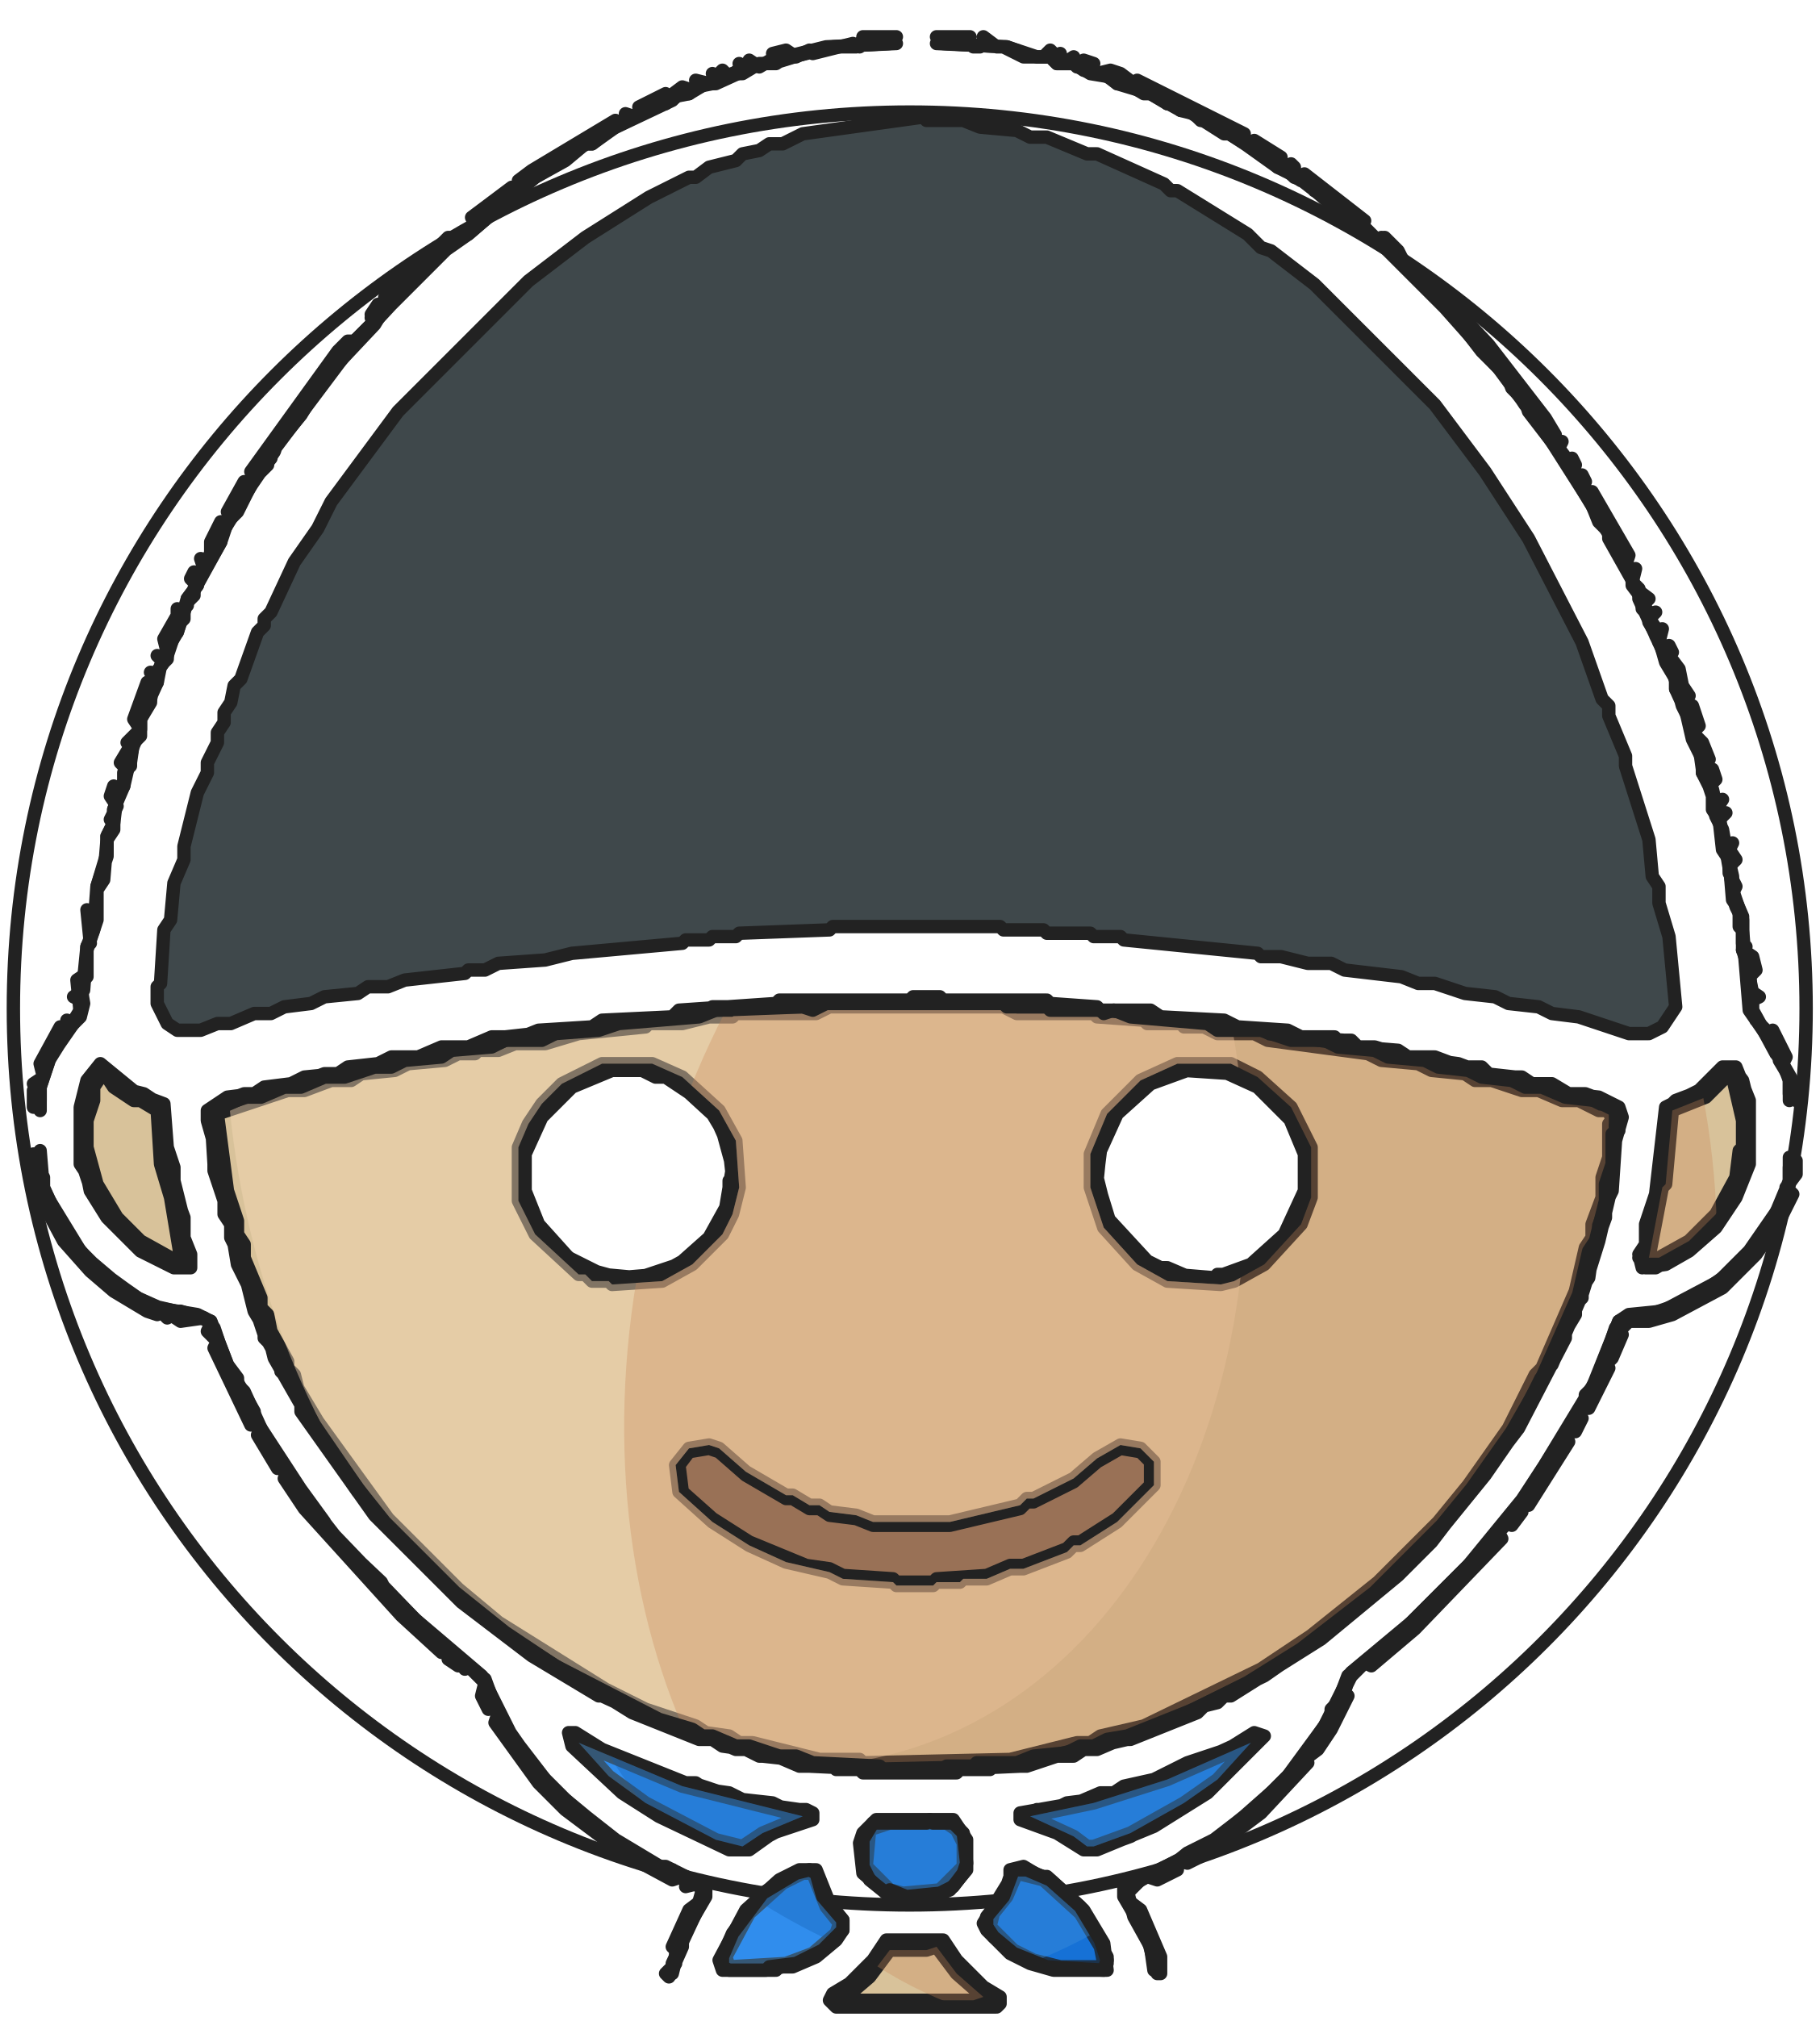
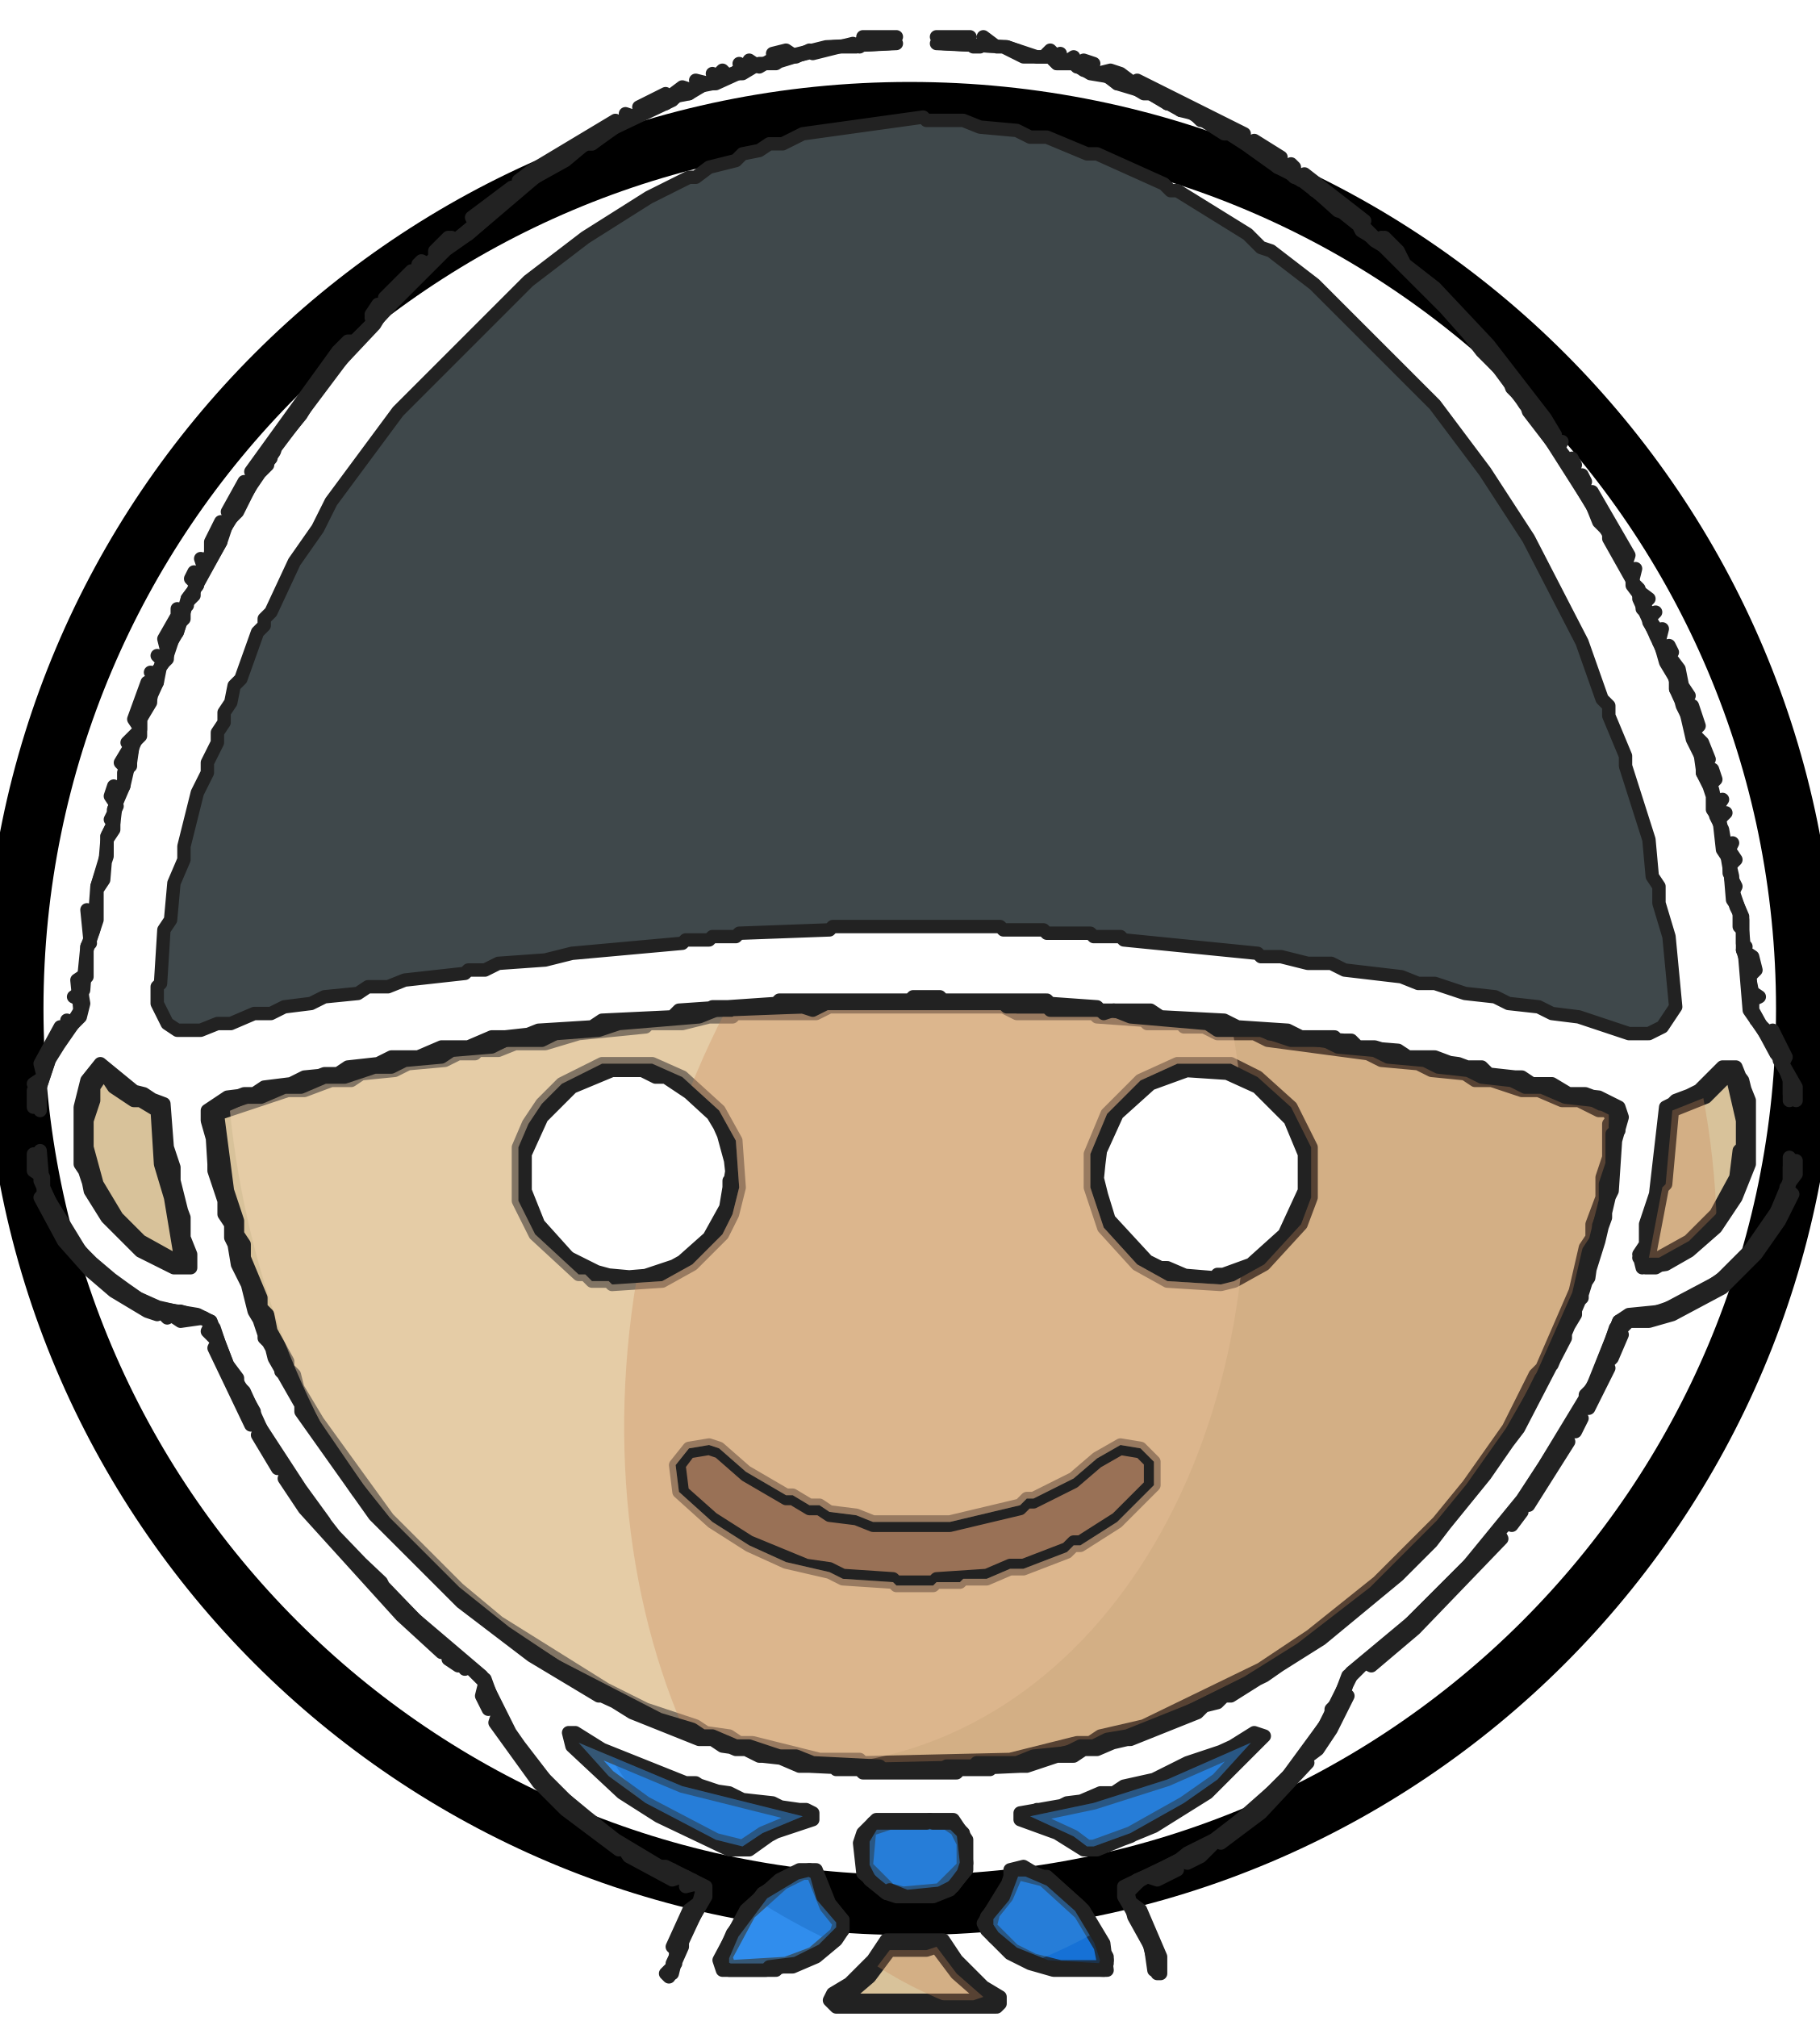
<svg xmlns="http://www.w3.org/2000/svg" xmlns:xlink="http://www.w3.org/1999/xlink" width="544" height="603" viewBox="0 0 544 603">
-   <circle cx="272" cy="301.5" r="268" fill="none" stroke="#222" stroke-width="4" />
+   <circle cx="272" cy="301.5" r="268" fill="none" stroke="#000" stroke-width="18" />
  <path d="M 250,598 L 251,599 L 296,599 L 297,598 L 286,588 L 281,581 L 266,581 L 261,588 Z M 294,596 L 291,599 L 255,599 L 253,597 L 266,582 L 277,582 L 278,581 L 280,581 L 287,590 Z M 203,438 L 204,446 L 213,454 L 224,461 L 241,468 L 248,469 L 252,471 L 267,472 L 268,473 L 279,473 L 280,472 L 295,471 L 302,468 L 306,468 L 319,463 L 321,461 L 323,461 L 334,454 L 344,444 L 344,437 L 341,434 L 335,433 L 328,437 L 321,443 L 309,449 L 307,449 L 305,451 L 284,456 L 261,456 L 256,454 L 248,453 L 245,451 L 242,451 L 237,448 L 235,448 L 223,441 L 215,434 L 212,433 L 206,434 Z M 518,320 L 516,320 L 509,327 L 507,327 L 499,332 L 496,358 L 493,367 L 493,372 L 491,376 L 492,378 L 495,378 L 507,371 L 516,361 L 520,353 L 520,350 L 522,346 L 522,331 L 520,323 Z M 517,321 L 520,324 L 521,334 L 522,335 L 522,343 L 521,344 L 520,352 L 514,363 L 505,372 L 496,377 L 494,377 L 492,374 L 497,354 L 499,333 L 506,328 L 510,327 Z M 30,320 L 27,324 L 26,332 L 25,333 L 25,346 L 28,355 L 32,362 L 40,371 L 50,377 L 56,378 L 56,375 L 54,371 L 54,365 L 51,356 L 50,346 L 49,345 L 48,331 L 39,327 L 32,320 Z M 30,321 L 40,328 L 42,328 L 48,332 L 49,348 L 55,375 L 53,377 L 51,377 L 42,372 L 34,364 L 28,354 L 25,343 L 25,335 L 26,334 L 27,325 Z M 352,319 L 341,324 L 332,333 L 327,345 L 328,360 L 333,370 L 343,379 L 349,382 L 365,383 L 369,382 L 378,377 L 388,366 L 391,358 L 391,343 L 385,331 L 376,323 L 368,319 Z M 354,319 L 365,319 L 369,320 L 378,325 L 386,333 L 391,345 L 391,356 L 386,368 L 376,378 L 368,382 L 364,382 L 363,383 L 351,382 L 341,377 L 331,366 L 327,353 L 328,343 L 332,334 L 342,324 L 347,321 L 350,321 Z M 180,319 L 168,325 L 159,336 L 156,343 L 156,359 L 159,364 L 159,366 L 165,374 L 173,380 L 175,380 L 177,382 L 182,382 L 183,383 L 198,382 L 207,377 L 215,369 L 218,363 L 220,355 L 219,341 L 214,332 L 204,323 L 195,319 Z M 182,319 L 193,319 L 202,322 L 215,334 L 219,343 L 219,348 L 220,349 L 219,359 L 215,368 L 206,377 L 197,382 L 185,383 L 174,380 L 164,372 L 159,365 L 156,357 L 156,344 L 162,332 L 172,323 Z M 64,332 L 65,348 L 68,358 L 68,362 L 70,366 L 70,370 L 72,374 L 72,378 L 74,381 L 80,399 L 85,408 L 85,410 L 87,412 L 94,426 L 108,446 L 116,456 L 136,476 L 163,496 L 180,506 L 204,517 L 207,517 L 210,519 L 213,519 L 220,522 L 224,522 L 228,524 L 237,525 L 242,527 L 263,528 L 264,529 L 282,529 L 283,528 L 305,527 L 310,525 L 320,524 L 324,522 L 337,519 L 340,517 L 343,517 L 378,500 L 393,490 L 414,473 L 430,457 L 443,441 L 452,428 L 461,410 L 463,408 L 475,378 L 475,375 L 480,359 L 481,349 L 482,348 L 482,339 L 483,338 L 483,332 L 474,328 L 469,328 L 462,325 L 457,325 L 453,323 L 444,322 L 436,319 L 431,319 L 411,314 L 405,314 L 402,312 L 387,311 L 383,309 L 369,308 L 362,306 L 346,305 L 345,304 L 329,303 L 328,302 L 303,301 L 302,300 L 246,300 L 245,301 L 232,301 L 231,302 L 213,302 L 209,304 L 205,303 L 202,305 L 184,306 L 178,308 L 151,311 L 141,314 L 135,314 L 125,317 L 120,317 L 111,320 L 106,320 L 102,322 L 97,322 L 93,324 L 81,326 L 77,328 L 73,328 Z M 64,333 L 66,331 L 75,328 L 79,328 L 86,325 L 91,325 L 99,322 L 105,322 L 108,320 L 118,319 L 127,316 L 133,316 L 137,314 L 149,313 L 154,311 L 163,311 L 173,308 L 180,308 L 181,307 L 193,306 L 194,305 L 204,305 L 205,304 L 219,303 L 220,302 L 244,302 L 248,300 L 300,300 L 304,302 L 327,302 L 328,303 L 335,303 L 343,305 L 353,305 L 354,306 L 360,306 L 364,308 L 375,308 L 379,310 L 409,314 L 413,316 L 424,317 L 428,319 L 438,320 L 441,322 L 446,322 L 455,325 L 460,325 L 467,328 L 472,328 L 478,331 L 481,331 L 483,333 L 483,335 L 482,336 L 482,346 L 480,352 L 480,358 L 478,362 L 477,370 L 475,373 L 472,386 L 462,409 L 460,411 L 452,427 L 440,444 L 431,455 L 412,474 L 392,490 L 377,500 L 342,517 L 329,520 L 326,522 L 322,522 L 302,527 L 258,528 L 257,527 L 245,527 L 225,522 L 221,522 L 218,520 L 211,519 L 208,517 L 203,516 L 181,506 L 149,486 L 137,476 L 115,454 L 94,425 L 88,415 L 88,413 L 85,409 L 85,407 L 80,398 L 79,393 L 77,391 L 77,388 L 72,376 L 72,372 L 70,369 L 70,365 L 67,356 Z" fill="#997156" stroke="#222" fill-rule="evenodd" stroke-width="4" stroke-linejoin="round" stroke-linecap="round" id="adventurous-boy-hair" />
  <path d="M 294,597 L 286,590 L 280,582 L 277,583 L 266,583 L 260,591 L 253,597 L 255,598 L 291,598 Z M 518,322 L 516,322 L 510,328 L 500,332 L 498,354 L 497,355 L 493,376 L 496,376 L 505,371 L 513,363 L 519,352 L 520,344 L 521,343 L 521,335 Z M 30,322 L 28,325 L 28,329 L 26,335 L 26,343 L 29,354 L 35,364 L 42,371 L 51,376 L 54,376 L 51,358 L 48,348 L 47,332 L 42,329 L 40,329 L 34,325 L 32,322 Z M 65,333 L 68,356 L 71,365 L 71,369 L 73,372 L 73,376 L 78,388 L 78,391 L 80,393 L 81,398 L 86,407 L 86,409 L 88,411 L 89,415 L 95,425 L 116,454 L 137,475 L 149,485 L 181,505 L 193,511 L 208,516 L 211,518 L 218,519 L 221,521 L 225,521 L 245,526 L 257,526 L 258,527 L 302,526 L 322,521 L 326,521 L 329,519 L 342,516 L 377,499 L 392,489 L 412,473 L 430,455 L 439,444 L 451,427 L 459,411 L 461,409 L 471,386 L 474,373 L 476,370 L 476,366 L 479,358 L 479,352 L 481,346 L 481,336 L 482,335 L 481,332 L 478,332 L 472,329 L 467,329 L 460,326 L 455,326 L 446,323 L 441,323 L 438,321 L 428,320 L 424,318 L 413,317 L 409,315 L 379,311 L 375,309 L 364,309 L 360,307 L 354,307 L 353,306 L 343,306 L 342,305 L 328,304 L 327,303 L 304,303 L 300,301 L 248,301 L 244,303 L 220,303 L 219,304 L 212,304 L 204,306 L 194,306 L 193,307 L 173,309 L 163,312 L 154,312 L 149,314 L 143,314 L 142,315 L 137,315 L 133,317 L 122,318 L 118,320 L 108,321 L 105,323 L 99,323 L 91,326 L 86,326 Z M 202,438 L 206,433 L 212,432 L 215,433 L 223,440 L 235,447 L 237,447 L 242,450 L 245,450 L 248,452 L 256,453 L 261,455 L 284,455 L 305,450 L 307,448 L 309,448 L 321,442 L 328,436 L 335,432 L 341,433 L 345,437 L 345,444 L 334,455 L 323,462 L 321,462 L 319,464 L 306,469 L 302,469 L 295,472 L 288,472 L 287,473 L 280,473 L 279,474 L 268,474 L 267,473 L 252,472 L 248,470 L 235,467 L 224,462 L 213,455 L 203,446 Z M 352,318 L 368,318 L 376,322 L 386,331 L 392,343 L 392,358 L 389,366 L 378,378 L 369,383 L 365,384 L 349,383 L 340,378 L 330,367 L 326,355 L 326,345 L 331,333 L 341,323 Z M 180,318 L 195,318 L 204,322 L 215,332 L 220,341 L 221,355 L 219,363 L 216,369 L 207,378 L 198,383 L 183,384 L 182,383 L 177,383 L 175,381 L 173,381 L 160,369 L 155,359 L 155,343 L 158,336 L 162,330 L 168,324 Z" fill="#d8c29a" stroke="#222" fill-rule="evenodd" stroke-width="4" stroke-linejoin="round" stroke-linecap="round" id="adventurous-boy-skin" />
  <path d="M 304,560 L 301,567 L 297,572 L 296,576 L 303,583 L 309,586 L 317,588 L 329,588 L 330,587 L 329,582 L 323,572 L 312,562 Z M 243,560 L 240,560 L 234,563 L 224,572 L 217,585 L 218,588 L 235,587 L 243,584 L 250,578 L 251,575 L 247,570 Z M 260,547 L 259,558 L 266,565 L 270,566 L 281,565 L 288,558 L 288,551 L 286,547 L 283,545 L 266,545 Z M 374,521 L 349,532 L 327,539 L 308,543 L 321,549 L 325,552 L 327,552 L 338,548 L 354,539 L 364,532 Z M 173,521 L 182,531 L 193,539 L 214,550 L 222,552 L 228,548 L 240,543 L 204,534 Z" fill="#197cea" stroke="#222" fill-rule="evenodd" stroke-width="4" stroke-linejoin="round" stroke-linecap="round" id="adventurous-boy-outfit" />
  <path d="M 248,598 L 250,600 L 298,600 L 299,599 L 299,597 L 294,594 L 286,586 L 282,580 L 265,580 L 261,586 L 254,593 L 249,596 Z M 249,598 L 260,588 L 266,580 L 281,580 L 287,588 L 298,598 L 296,600 L 251,600 Z M 244,559 L 239,559 L 233,562 L 223,571 L 215,586 L 216,589 L 232,589 L 233,588 L 237,588 L 244,585 L 250,580 L 252,577 L 252,574 L 248,569 Z M 242,559 L 245,562 L 248,570 L 252,575 L 251,578 L 246,583 L 238,587 L 230,589 L 218,589 L 216,587 L 216,585 L 223,572 L 231,564 L 240,559 Z M 302,559 L 302,562 L 294,575 L 295,577 L 302,584 L 308,587 L 315,589 L 331,589 L 330,581 L 324,571 L 313,561 L 311,561 L 306,558 Z M 304,559 L 312,561 L 324,572 L 331,585 L 331,587 L 329,589 L 317,589 L 309,587 L 303,584 L 295,576 L 296,572 L 300,567 L 302,561 Z M 258,548 L 257,551 L 258,560 L 265,566 L 268,567 L 279,567 L 284,565 L 289,559 L 289,550 L 285,544 L 262,544 Z M 258,550 L 261,545 L 265,545 L 266,544 L 283,544 L 287,547 L 289,551 L 289,558 L 281,566 L 277,566 L 276,567 L 266,566 L 259,560 L 258,558 Z M 378,519 L 375,518 L 367,523 L 355,527 L 345,532 L 336,534 L 333,536 L 329,536 L 322,539 L 305,542 L 305,544 L 316,548 L 324,553 L 328,553 L 345,546 L 361,536 Z M 375,522 L 364,533 L 354,540 L 338,549 L 327,553 L 325,553 L 321,550 L 311,546 L 308,543 L 310,541 L 315,541 L 319,539 L 327,538 L 349,531 L 373,520 Z M 170,518 L 171,522 L 186,536 L 197,543 L 218,553 L 224,553 L 231,548 L 243,544 L 243,542 L 241,541 L 235,541 L 231,539 L 222,538 L 218,536 L 211,535 L 208,533 L 205,533 L 180,523 L 172,518 Z M 172,522 L 174,520 L 179,523 L 204,533 L 207,533 L 225,539 L 239,541 L 241,543 L 239,545 L 237,545 L 222,553 L 214,551 L 193,540 L 182,532 Z M 537,347 L 535,349 L 535,353 L 530,365 L 524,374 L 518,380 L 505,389 L 493,393 L 488,393 L 484,395 L 476,415 L 474,417 L 474,419 L 453,452 L 444,463 L 418,489 L 403,501 L 400,509 L 398,511 L 398,513 L 388,528 L 373,543 L 359,553 L 336,564 L 336,567 L 343,579 L 346,590 L 347,590 L 347,585 L 341,571 L 337,568 L 336,565 L 343,561 L 346,562 L 352,559 L 351,558 L 353,556 L 355,557 L 359,555 L 364,550 L 365,551 L 377,542 L 391,527 L 390,526 L 394,523 L 398,517 L 403,507 L 402,506 L 403,502 L 408,497 L 410,498 L 423,487 L 449,460 L 448,458 L 451,455 L 452,456 L 455,452 L 454,451 L 456,449 L 457,450 L 469,431 L 468,429 L 470,427 L 471,428 L 473,424 L 472,422 L 474,420 L 475,421 L 481,409 L 480,408 L 482,406 L 485,399 L 484,398 L 487,395 L 493,395 L 500,393 L 515,385 L 525,375 L 532,365 L 536,357 L 534,355 L 537,351 Z M 10,345 L 10,350 L 13,352 L 13,357 L 12,358 L 19,371 L 27,380 L 34,386 L 44,392 L 47,393 L 48,392 L 50,394 L 51,393 L 54,395 L 61,394 L 63,396 L 62,398 L 65,401 L 64,403 L 75,426 L 76,425 L 78,427 L 77,429 L 83,439 L 84,438 L 86,440 L 85,442 L 91,451 L 120,483 L 132,494 L 133,493 L 135,495 L 134,496 L 137,498 L 139,497 L 145,503 L 144,507 L 146,511 L 147,510 L 149,512 L 148,515 L 161,533 L 169,541 L 185,553 L 186,552 L 188,555 L 201,562 L 204,561 L 206,563 L 205,564 L 209,563 L 211,565 L 210,568 L 206,571 L 201,582 L 202,583 L 202,587 L 199,590 L 200,591 L 204,582 L 204,579 L 211,567 L 211,564 L 199,558 L 197,558 L 185,551 L 173,542 L 158,527 L 149,513 L 145,502 L 131,491 L 103,463 L 91,448 L 76,424 L 76,422 L 68,408 L 63,395 L 59,393 L 47,391 L 37,386 L 30,381 L 19,368 L 13,355 L 11,345 Z M 354,320 L 345,323 L 337,329 L 333,334 L 329,343 L 328,353 L 332,366 L 341,376 L 351,381 L 363,382 L 364,381 L 368,381 L 376,377 L 385,368 L 390,356 L 390,345 L 385,333 L 378,326 L 369,321 Z M 355,320 L 365,320 L 376,325 L 386,335 L 390,345 L 390,356 L 384,369 L 374,378 L 363,382 L 356,382 L 349,379 L 346,379 L 343,377 L 331,364 L 328,352 L 329,344 L 334,333 L 344,324 Z M 182,320 L 172,324 L 163,332 L 157,344 L 157,357 L 160,365 L 165,372 L 174,379 L 185,382 L 197,381 L 206,376 L 214,368 L 218,359 L 218,353 L 219,352 L 218,343 L 214,334 L 202,323 L 193,320 Z M 183,320 L 192,320 L 196,322 L 199,322 L 208,328 L 213,333 L 216,338 L 219,349 L 217,361 L 212,370 L 203,378 L 191,382 L 180,381 L 170,376 L 161,366 L 157,356 L 157,345 L 162,334 L 171,325 Z M 519,319 L 515,319 L 508,326 L 498,331 L 495,357 L 492,366 L 492,372 L 490,375 L 491,379 L 498,378 L 505,374 L 513,367 L 519,358 L 523,348 L 523,329 Z M 518,319 L 521,323 L 523,331 L 523,346 L 521,350 L 521,353 L 517,361 L 507,372 L 495,379 L 492,379 L 490,376 L 492,372 L 492,367 L 495,358 L 498,332 L 501,329 L 509,326 L 516,319 Z M 30,318 L 26,323 L 24,331 L 24,348 L 26,351 L 27,356 L 32,364 L 42,374 L 52,379 L 57,379 L 57,375 L 55,370 L 55,364 L 52,356 L 52,349 L 50,343 L 49,330 L 41,327 Z M 30,319 L 39,326 L 43,327 L 49,331 L 50,345 L 55,365 L 55,371 L 57,375 L 57,377 L 55,379 L 50,378 L 40,372 L 34,366 L 27,355 L 24,346 L 24,333 L 25,332 L 26,324 Z M 484,331 L 478,328 L 469,327 L 464,324 L 458,324 L 455,322 L 449,322 L 445,321 L 443,319 L 437,319 L 429,316 L 421,316 L 418,314 L 406,313 L 404,311 L 400,311 L 399,310 L 389,310 L 385,308 L 370,307 L 366,305 L 347,304 L 344,302 L 329,302 L 328,301 L 314,300 L 313,299 L 282,299 L 281,298 L 273,298 L 272,299 L 233,299 L 232,300 L 203,302 L 201,304 L 180,305 L 177,307 L 161,308 L 156,310 L 147,310 L 140,313 L 132,313 L 125,316 L 117,316 L 113,318 L 104,319 L 101,321 L 91,322 L 87,324 L 79,325 L 76,327 L 68,328 L 62,332 L 62,335 L 64,342 L 64,350 L 67,359 L 67,363 L 69,366 L 71,378 L 74,384 L 76,392 L 79,397 L 79,400 L 81,402 L 82,406 L 90,420 L 90,422 L 112,453 L 138,479 L 159,495 L 179,507 L 181,507 L 189,512 L 209,520 L 213,520 L 216,522 L 223,523 L 227,525 L 232,525 L 239,528 L 249,528 L 250,529 L 257,529 L 258,530 L 286,530 L 287,529 L 296,529 L 297,528 L 307,528 L 316,525 L 321,525 L 324,523 L 328,523 L 335,520 L 338,520 L 358,512 L 360,510 L 364,509 L 366,507 L 368,507 L 395,490 L 418,471 L 428,461 L 454,427 L 468,400 L 468,398 L 471,393 L 471,390 L 473,388 L 473,385 L 475,382 L 476,375 L 480,364 L 480,360 L 482,356 L 483,341 L 485,334 Z M 63,332 L 65,330 L 73,327 L 77,327 L 81,325 L 89,324 L 97,321 L 102,321 L 106,319 L 111,319 L 120,316 L 125,316 L 135,313 L 141,313 L 151,310 L 178,307 L 184,305 L 202,304 L 205,302 L 209,303 L 213,301 L 231,301 L 232,300 L 245,300 L 246,299 L 302,299 L 303,300 L 328,301 L 329,302 L 339,302 L 346,304 L 362,305 L 369,307 L 383,308 L 387,310 L 402,311 L 405,313 L 411,313 L 421,316 L 436,318 L 444,321 L 453,322 L 457,324 L 462,324 L 469,327 L 474,327 L 482,330 L 484,332 L 484,338 L 483,339 L 482,354 L 478,371 L 473,387 L 464,408 L 462,410 L 453,428 L 444,441 L 431,457 L 414,474 L 401,485 L 378,501 L 343,518 L 340,518 L 337,520 L 324,523 L 320,525 L 315,525 L 305,528 L 283,529 L 282,530 L 264,530 L 263,529 L 242,528 L 237,526 L 228,525 L 224,523 L 220,523 L 213,520 L 210,520 L 207,518 L 204,518 L 180,507 L 163,497 L 136,477 L 115,456 L 107,446 L 93,426 L 86,412 L 84,410 L 84,408 L 79,399 L 73,381 L 71,378 L 71,374 L 69,370 L 69,366 L 67,362 L 67,358 L 64,348 Z M 47,295 L 47,300 L 50,306 L 53,308 L 60,308 L 65,306 L 69,306 L 76,303 L 81,303 L 85,301 L 93,300 L 97,298 L 107,297 L 110,295 L 116,295 L 121,293 L 139,291 L 140,290 L 145,290 L 149,288 L 163,287 L 171,285 L 204,282 L 205,281 L 212,281 L 213,280 L 220,280 L 221,279 L 248,278 L 249,277 L 299,277 L 300,278 L 312,278 L 313,279 L 326,279 L 327,280 L 335,280 L 336,281 L 376,285 L 377,286 L 383,286 L 391,288 L 398,288 L 402,290 L 419,292 L 424,294 L 429,294 L 438,297 L 447,298 L 451,300 L 460,301 L 464,303 L 472,304 L 487,309 L 493,309 L 497,307 L 501,301 L 499,280 L 496,270 L 496,265 L 494,262 L 493,251 L 486,229 L 486,226 L 481,214 L 481,211 L 479,209 L 473,192 L 457,161 L 444,141 L 429,121 L 393,85 L 380,75 L 377,74 L 373,70 L 352,57 L 350,57 L 348,55 L 328,46 L 325,46 L 313,41 L 308,41 L 304,39 L 293,38 L 288,36 L 277,36 L 276,35 L 240,40 L 234,43 L 230,43 L 227,45 L 222,46 L 220,48 L 212,50 L 208,53 L 206,53 L 194,59 L 175,71 L 158,84 L 119,123 L 99,150 L 95,158 L 88,168 L 81,183 L 79,185 L 79,187 L 77,189 L 72,203 L 70,205 L 69,210 L 67,213 L 67,216 L 65,219 L 65,222 L 62,228 L 62,231 L 59,237 L 55,253 L 55,257 L 52,264 L 51,275 L 49,278 L 48,294 Z M 280,11 L 282,13 L 300,14 L 306,17 L 314,17 L 316,19 L 321,19 L 326,22 L 332,23 L 334,25 L 344,28 L 349,31 L 351,31 L 353,33 L 357,34 L 359,36 L 361,36 L 379,47 L 382,50 L 384,50 L 387,53 L 390,54 L 400,63 L 403,64 L 411,72 L 416,75 L 433,92 L 443,105 L 451,113 L 452,116 L 456,120 L 457,123 L 467,136 L 483,163 L 488,173 L 488,175 L 491,179 L 491,182 L 493,184 L 493,186 L 496,191 L 498,198 L 501,203 L 501,206 L 503,208 L 506,221 L 509,227 L 509,231 L 512,237 L 512,242 L 514,245 L 515,254 L 517,257 L 518,269 L 520,272 L 520,277 L 521,278 L 523,302 L 532,315 L 535,323 L 535,327 L 537,329 L 537,325 L 533,318 L 534,316 L 530,308 L 529,309 L 525,305 L 523,301 L 524,297 L 523,292 L 525,290 L 524,286 L 521,284 L 522,283 L 521,282 L 521,274 L 518,267 L 519,265 L 517,261 L 517,259 L 519,257 L 517,254 L 518,252 L 517,253 L 515,251 L 514,245 L 516,243 L 515,244 L 513,242 L 515,239 L 514,240 L 512,238 L 511,235 L 513,233 L 512,230 L 511,231 L 509,229 L 511,227 L 509,222 L 506,219 L 508,217 L 506,211 L 505,212 L 503,210 L 505,208 L 503,205 L 502,200 L 499,196 L 500,195 L 499,193 L 498,194 L 496,192 L 497,188 L 496,189 L 493,185 L 495,183 L 494,184 L 491,181 L 493,179 L 489,176 L 488,174 L 489,170 L 488,171 L 486,169 L 487,166 L 476,147 L 475,148 L 473,146 L 474,144 L 473,142 L 472,143 L 470,141 L 471,139 L 470,137 L 469,138 L 466,134 L 467,132 L 466,133 L 464,131 L 465,130 L 462,125 L 445,103 L 429,86 L 420,79 L 418,75 L 414,71 L 412,72 L 407,67 L 408,66 L 390,52 L 388,53 L 386,51 L 387,50 L 386,49 L 384,50 L 382,48 L 383,47 L 375,42 L 373,43 L 371,41 L 372,40 L 340,24 L 339,25 L 335,22 L 332,21 L 328,22 L 326,20 L 327,19 L 324,18 L 322,20 L 320,18 L 321,17 L 318,19 L 316,17 L 317,16 L 316,17 L 314,15 L 312,17 L 309,17 L 301,14 L 298,14 L 294,11 L 295,12 L 293,14 L 291,14 L 289,12 L 290,11 Z M 268,11 L 258,11 L 259,12 L 257,14 L 255,13 L 243,16 L 242,15 L 238,17 L 235,15 L 231,16 L 232,17 L 227,20 L 224,18 L 225,19 L 223,21 L 221,19 L 222,20 L 218,23 L 216,21 L 214,23 L 213,22 L 214,23 L 212,25 L 208,24 L 209,25 L 207,27 L 204,26 L 200,29 L 199,28 L 191,32 L 192,33 L 190,35 L 187,34 L 188,35 L 186,37 L 184,36 L 159,51 L 155,54 L 156,55 L 154,57 L 153,56 L 141,65 L 142,67 L 136,72 L 134,71 L 130,75 L 130,77 L 128,79 L 126,78 L 125,79 L 126,80 L 124,82 L 123,81 L 115,89 L 116,90 L 114,92 L 113,91 L 111,94 L 112,96 L 106,102 L 104,102 L 101,105 L 75,141 L 76,143 L 74,145 L 73,144 L 68,153 L 69,155 L 67,157 L 66,156 L 63,162 L 63,166 L 61,168 L 60,167 L 61,170 L 59,172 L 58,171 L 57,173 L 59,175 L 56,179 L 56,181 L 54,183 L 53,182 L 53,184 L 49,191 L 50,195 L 48,197 L 47,196 L 49,198 L 46,202 L 45,201 L 47,203 L 45,205 L 44,204 L 40,215 L 42,218 L 38,222 L 39,223 L 36,228 L 38,230 L 37,234 L 35,236 L 34,235 L 33,238 L 35,241 L 33,245 L 34,246 L 32,250 L 32,256 L 29,265 L 29,271 L 27,273 L 26,272 L 27,282 L 26,283 L 26,291 L 23,293 L 24,303 L 21,306 L 20,305 L 21,306 L 19,308 L 18,307 L 12,318 L 13,322 L 10,324 L 11,325 L 10,326 L 10,331 L 12,329 L 12,325 L 15,316 L 20,308 L 24,304 L 25,300 L 24,294 L 26,292 L 26,284 L 29,275 L 29,266 L 31,263 L 32,251 L 34,248 L 34,242 L 37,235 L 40,222 L 42,220 L 42,215 L 45,210 L 45,207 L 47,204 L 48,199 L 50,197 L 50,194 L 53,189 L 56,180 L 58,178 L 58,176 L 66,162 L 68,156 L 71,153 L 76,143 L 81,137 L 81,135 L 90,124 L 96,114 L 112,97 L 115,92 L 134,73 L 140,70 L 157,55 L 175,43 L 177,43 L 182,39 L 201,30 L 203,28 L 206,28 L 211,25 L 214,25 L 225,20 L 249,14 L 266,13 Z" fill="#3f484b" stroke="#222" fill-rule="evenodd" stroke-width="4" stroke-linejoin="round" stroke-linecap="round" />
  <defs>
    <clipPath id="adventurous-boy-hair-clip">
      <use xlink:href="#adventurous-boy-hair" />
    </clipPath>
    <clipPath id="adventurous-boy-skin-clip">
      <use xlink:href="#adventurous-boy-skin" />
    </clipPath>
    <clipPath id="adventurous-boy-outfit-clip">
      <use xlink:href="#adventurous-boy-outfit" />
    </clipPath>
  </defs>
  <g clip-path="url(#adventurous-boy-hair-clip)">
    <ellipse cx="260" cy="140" rx="130" ry="110" fill="#b98961" opacity="0.45" transform="rotate(-12 260 140)" />
    <ellipse cx="320" cy="170" rx="120" ry="120" fill="#6f4a2e" opacity="0.3" transform="rotate(18 320 170)" />
  </g>
  <g clip-path="url(#adventurous-boy-skin-clip)">
    <ellipse cx="220" cy="330" rx="150" ry="200" fill="#f5d6b4" opacity="0.45" transform="rotate(-12 220 330)" />
    <ellipse cx="350" cy="400" rx="160" ry="210" fill="#c98758" opacity="0.32" transform="rotate(14 350 400)" />
  </g>
  <g clip-path="url(#adventurous-boy-outfit-clip)">
    <ellipse cx="250" cy="520" rx="130" ry="80" fill="#52a7f2" opacity="0.4" transform="rotate(-8 250 520)" />
    <ellipse cx="320" cy="510" rx="150" ry="90" fill="#0f57a9" opacity="0.3" transform="rotate(12 320 510)" />
  </g>
  <path d="M 303,559 L 300,567 L 295,573 L 295,576 L 297,579 L 303,584 L 313,588 L 330,589 L 331,586 L 329,580 L 323,570 L 314,562 L 307,559 Z" fill="none" stroke="#222" stroke-width="4" stroke-linejoin="round" stroke-linecap="round" />
  <path d="M 244,560 L 242,559 L 238,560 L 228,566 L 219,578 L 216,585 L 216,588 L 218,589 L 229,589 L 230,588 L 238,587 L 246,583 L 252,577 L 252,574 L 246,567 Z" fill="none" stroke="#222" stroke-width="4" stroke-linejoin="round" stroke-linecap="round" />
  <path d="M 288,548 L 285,545 L 279,545 L 278,544 L 277,545 L 261,545 L 258,550 L 258,558 L 260,562 L 265,566 L 266,565 L 271,567 L 281,566 L 285,564 L 288,560 L 289,557 Z" fill="none" stroke="#222" stroke-width="4" stroke-linejoin="round" stroke-linecap="round" />
  <path d="M 535,346 L 535,354 L 532,361 L 523,374 L 514,383 L 497,392 L 487,393 L 484,395 L 477,413 L 457,446 L 439,468 L 422,485 L 404,500 L 396,516 L 385,531 L 376,540 L 363,550 L 355,554 L 350,558 L 340,562 L 337,565 L 339,573 L 344,582 L 345,589 L 345,585 L 343,579 L 338,570 L 337,566 L 341,562 L 362,551 L 372,543 L 373,544 L 372,543 L 389,528 L 388,527 L 397,515 L 404,501 L 409,496 L 410,497 L 409,496 L 419,488 L 440,467 L 451,454 L 455,451 L 454,450 L 473,421 L 479,409 L 483,397 L 487,393 L 497,392 L 512,385 L 525,372 L 531,363 L 535,354 Z" fill="none" stroke="#222" stroke-width="4" stroke-linejoin="round" stroke-linecap="round" />
  <path d="M 12,344 L 12,353 L 18,366 L 22,371 L 21,372 L 34,383 L 33,384 L 34,383 L 44,390 L 61,394 L 64,397 L 67,406 L 77,426 L 87,441 L 86,442 L 89,444 L 97,455 L 96,456 L 114,473 L 115,475 L 114,476 L 115,475 L 124,484 L 123,485 L 124,484 L 140,498 L 139,499 L 140,498 L 145,503 L 149,513 L 163,533 L 186,552 L 205,562 L 207,562 L 210,565 L 208,572 L 201,587 L 201,590 L 203,582 L 210,568 L 210,564 L 205,561 L 203,561 L 201,559 L 199,559 L 184,550 L 170,539 L 163,532 L 153,519 L 144,501 L 124,484 L 100,459 L 93,450 L 78,427 L 73,416 L 71,414 L 71,412 L 68,408 L 63,395 L 54,392 L 50,392 L 41,388 L 30,380 L 24,374 L 13,356 Z" fill="none" stroke="#222" stroke-width="4" stroke-linejoin="round" stroke-linecap="round" />
  <path d="M 64,332 L 65,348 L 67,352 L 67,357 L 72,373 L 72,377 L 86,412 L 94,426 L 107,445 L 115,455 L 136,476 L 151,488 L 166,498 L 197,514 L 207,517 L 210,519 L 213,519 L 220,522 L 224,522 L 233,525 L 238,525 L 243,527 L 263,528 L 264,529 L 282,529 L 283,528 L 291,528 L 292,527 L 304,527 L 309,525 L 319,524 L 323,522 L 327,522 L 331,520 L 337,519 L 357,511 L 373,503 L 389,493 L 411,476 L 431,456 L 440,445 L 452,428 L 460,414 L 472,387 L 475,374 L 477,371 L 480,359 L 480,354 L 482,348 L 482,339 L 483,338 L 483,332 L 477,329 L 468,328 L 461,325 L 456,325 L 452,323 L 443,322 L 439,320 L 430,319 L 426,317 L 415,316 L 411,314 L 400,313 L 396,311 L 386,311 L 377,308 L 364,308 L 361,306 L 338,304 L 333,302 L 330,303 L 329,302 L 314,302 L 313,301 L 301,301 L 300,300 L 247,300 L 243,302 L 240,301 L 214,302 L 209,304 L 185,306 L 179,308 L 166,309 L 162,311 L 151,311 L 147,313 L 135,314 L 132,316 L 121,317 L 117,319 L 112,319 L 103,322 L 97,322 L 90,325 L 85,325 L 78,328 L 73,328 Z" fill="none" stroke="#222" stroke-width="4" stroke-linejoin="round" stroke-linecap="round" />
  <path d="M 280,13 L 301,14 L 310,17 L 314,17 L 316,19 L 321,19 L 324,21 L 330,22 L 334,25 L 337,25 L 342,28 L 344,28 L 353,33 L 355,33 L 366,40 L 368,40 L 382,50 L 388,53 L 406,67 L 407,69 L 412,72 L 424,83 L 448,110 L 462,129 L 476,151 L 478,156 L 481,159 L 481,161 L 490,177 L 490,179 L 501,203 L 501,206 L 506,217 L 506,220 L 509,227 L 509,231 L 512,236 L 513,244 L 515,248 L 519,271 L 521,275 L 521,284 L 523,290 L 524,302 L 535,322 L 535,329 L 535,322 L 532,317 L 533,316 L 531,315 L 524,302 L 524,299 L 526,298 L 523,296 L 523,290 L 521,284 L 521,275 L 518,266 L 518,262 L 512,236 L 509,230 L 508,223 L 506,220 L 506,217 L 503,211 L 500,200 L 495,190 L 493,183 L 491,181 L 490,176 L 488,174 L 488,172 L 485,168 L 485,166 L 483,164 L 480,157 L 464,132 L 465,131 L 464,132 L 459,125 L 460,124 L 456,121 L 450,112 L 435,95 L 436,94 L 435,95 L 412,72 L 413,71 L 412,72 L 402,64 L 403,63 L 402,64 L 394,56 L 393,57 L 390,53 L 389,54 L 363,37 L 351,31 L 349,31 L 347,29 L 321,19 L 317,19 L 314,17 L 310,17 L 301,14 Z" fill="none" stroke="#222" stroke-width="4" stroke-linejoin="round" stroke-linecap="round" />
  <path d="M 268,13 L 259,13 L 258,12 L 256,14 L 247,14 L 231,19 L 227,19 L 213,25 L 208,26 L 206,28 L 201,29 L 199,31 L 197,31 L 180,40 L 158,54 L 151,60 L 150,59 L 151,60 L 136,72 L 135,71 L 136,72 L 112,96 L 111,95 L 112,96 L 105,103 L 96,115 L 95,114 L 96,115 L 83,132 L 82,135 L 69,154 L 59,173 L 59,175 L 56,179 L 53,189 L 51,191 L 50,196 L 47,201 L 45,209 L 42,215 L 42,218 L 40,221 L 39,228 L 37,231 L 37,234 L 34,242 L 34,246 L 32,250 L 32,255 L 29,265 L 28,278 L 26,283 L 25,296 L 22,298 L 24,299 L 24,302 L 14,318 L 12,325 L 12,332 L 12,325 L 15,316 L 24,303 L 26,283 L 28,278 L 29,265 L 32,255 L 32,250 L 34,246 L 35,238 L 37,235 L 37,231 L 39,229 L 39,225 L 42,218 L 42,215 L 47,204 L 47,201 L 50,196 L 53,187 L 55,185 L 55,182 L 66,162 L 66,160 L 77,142 L 80,139 L 80,137 L 104,105 L 130,77 L 140,70 L 160,53 L 169,48 L 175,43 L 177,43 L 184,38 L 204,28 L 219,22 L 222,22 L 227,19 L 232,19 L 235,17 L 247,14 Z" fill="none" stroke="#222" stroke-width="4" stroke-linejoin="round" stroke-linecap="round" />
</svg>
